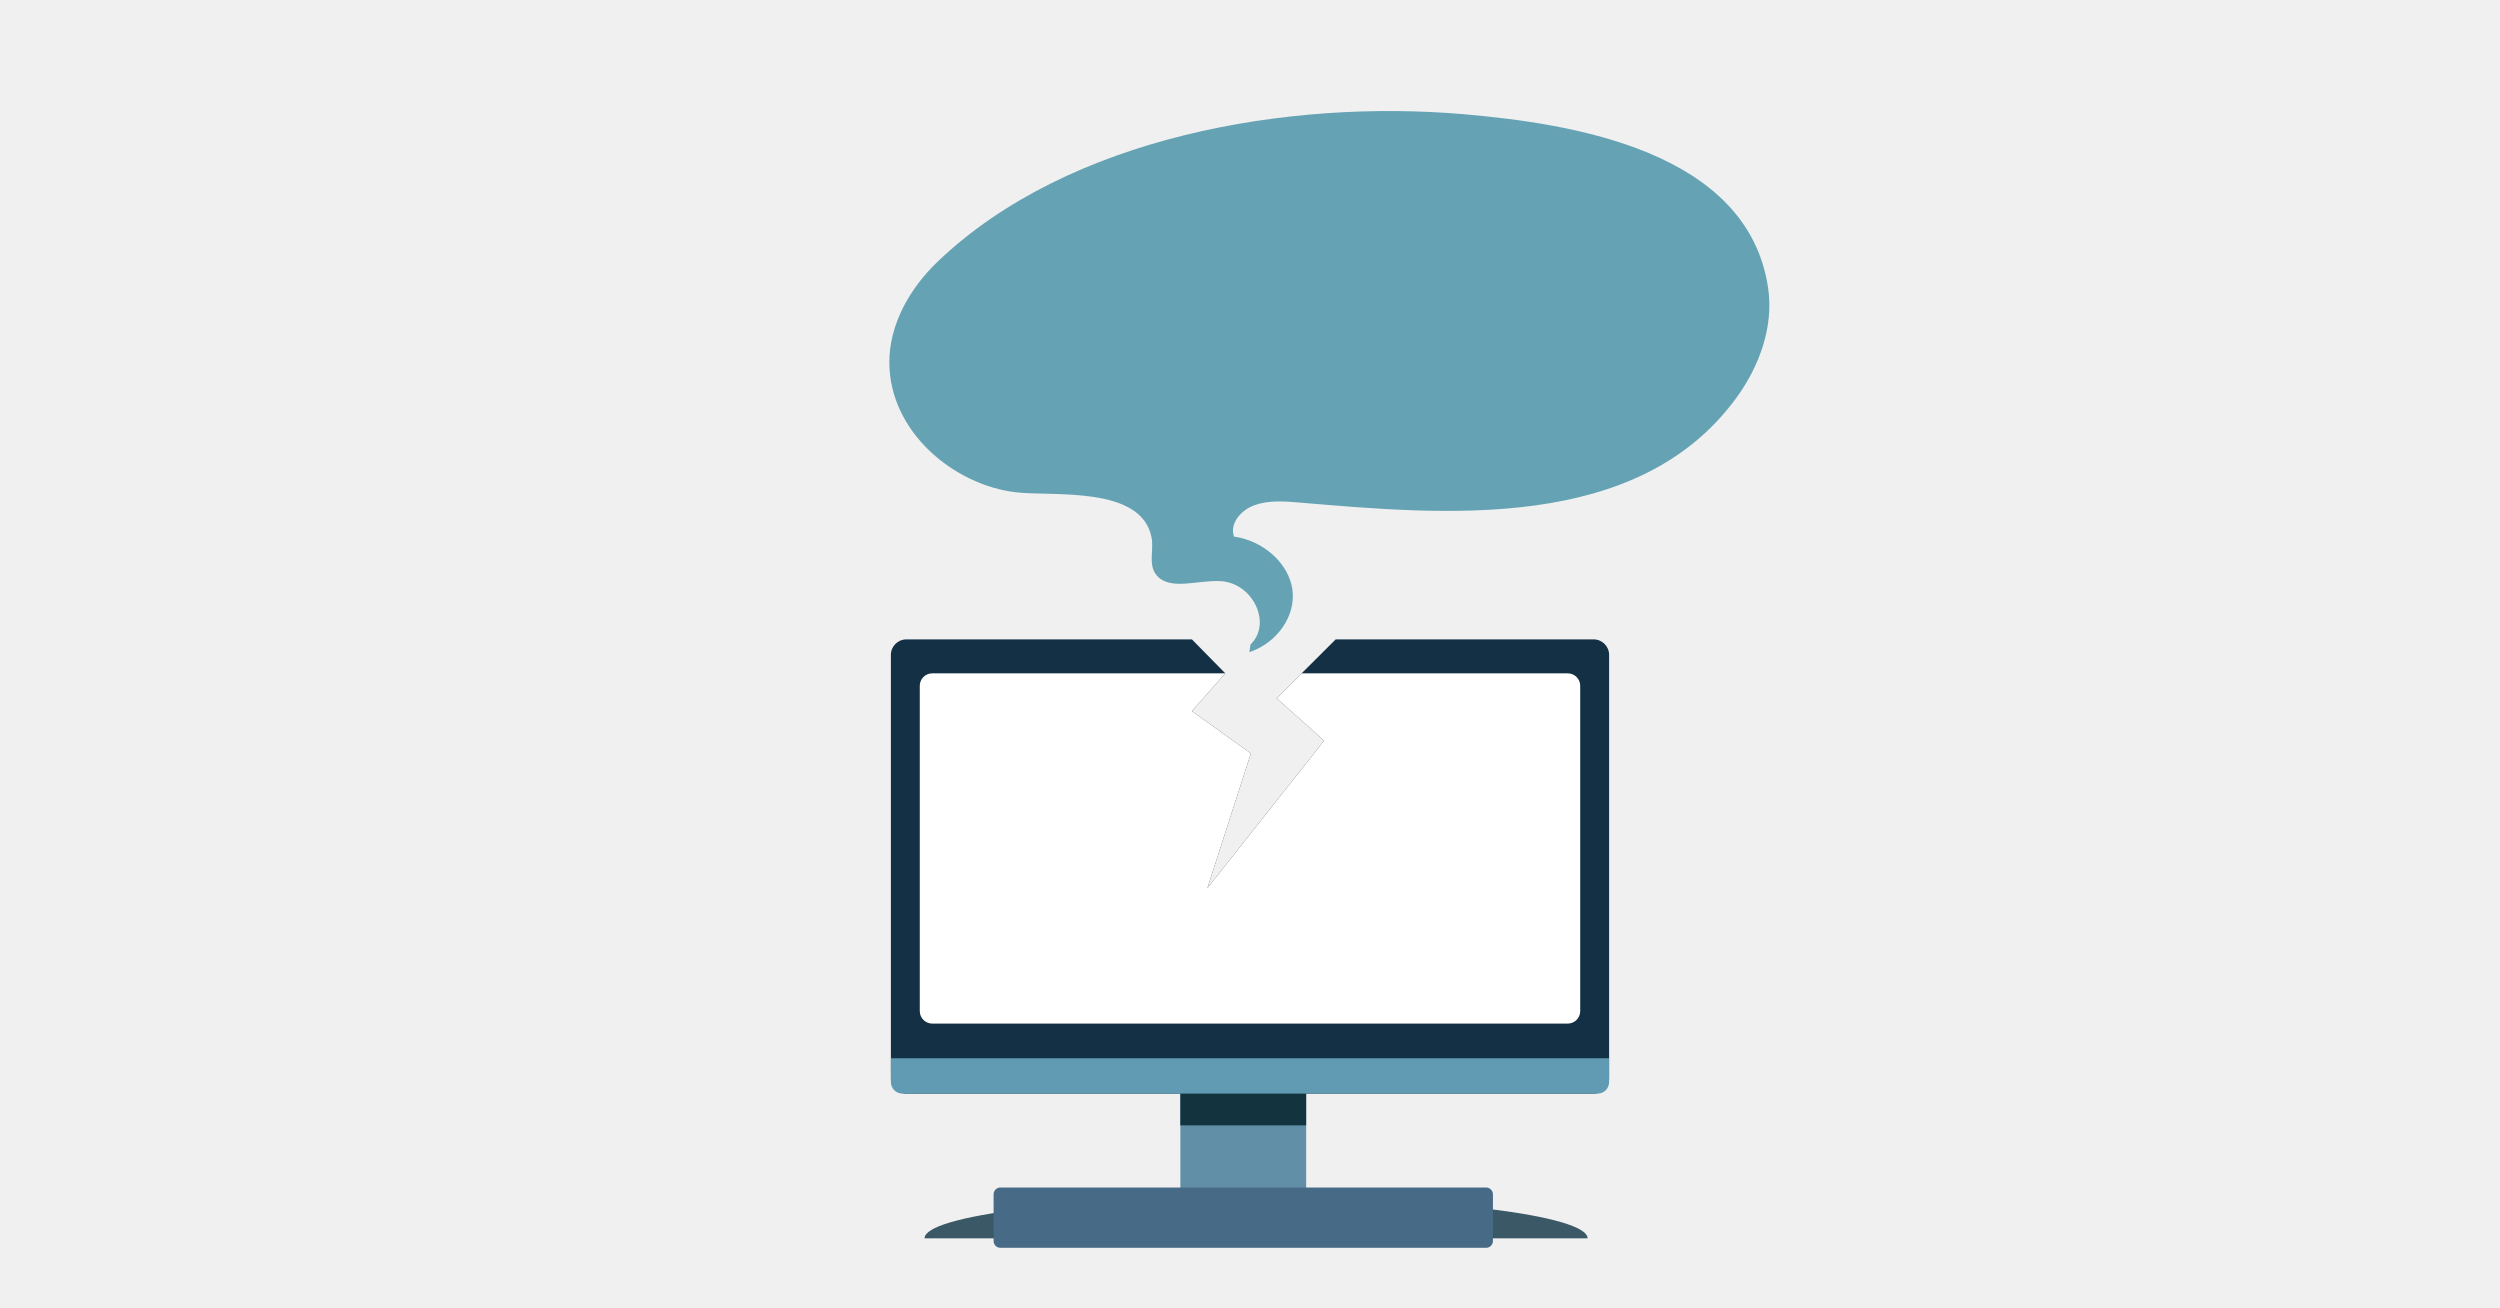
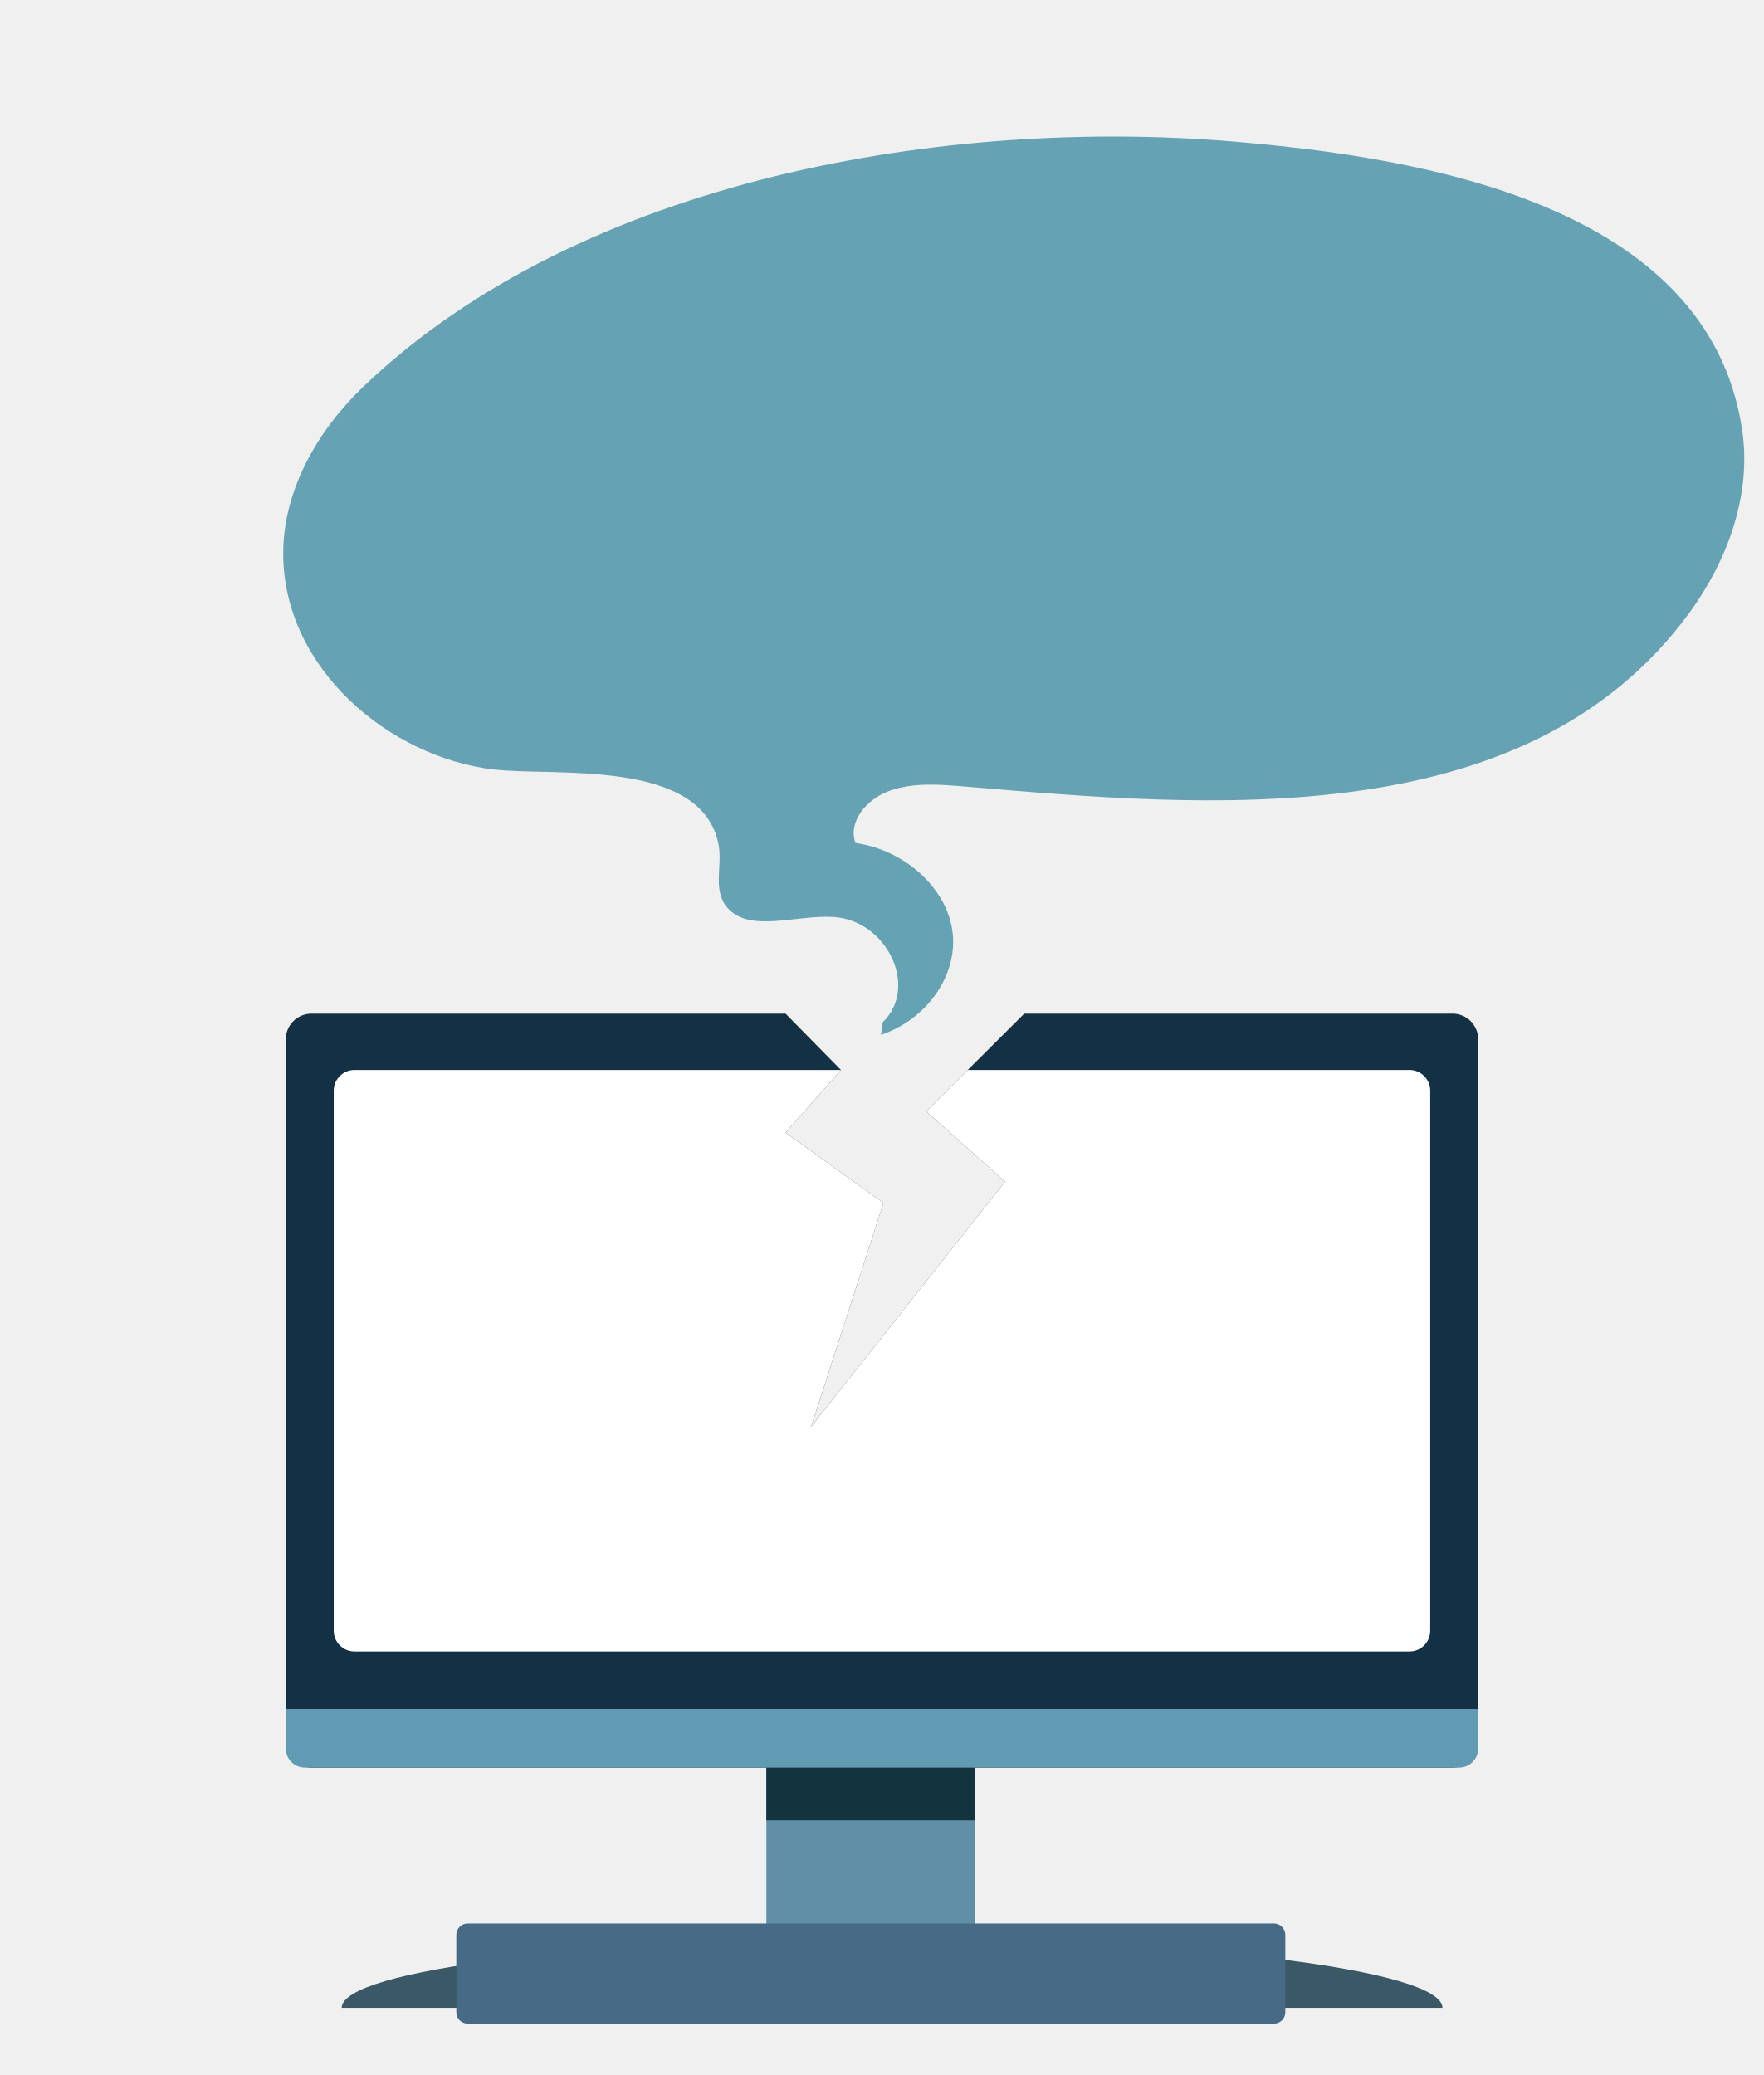
- <svg xmlns="http://www.w3.org/2000/svg" width="100%" height="100%" viewBox="0 0 1600 837" version="1.1" xml:space="preserve" style="fill-rule:evenodd;clip-rule:evenodd;stroke-linejoin:round;stroke-miterlimit:1.414;">
-   <g id="OBJECTS">
+ <svg xmlns="http://www.w3.org/2000/svg" width="100%" height="100%" viewBox="0 0 680 800" version="1.1" xml:space="preserve" style="fill-rule:evenodd;clip-rule:evenodd;stroke-linejoin:round;stroke-miterlimit:1.414;">
+   <g id="OBJECTS" transform="matrix(1,0,0,1,-460,-18.415)">
    <g transform="matrix(1,0,0,1,591.717,766.115)">
      <path d="M0,26.405C0,11.822 94.989,0 212.165,0C329.34,0 424.33,11.822 424.33,26.405" style="fill:rgb(58,88,101);fill-rule:nonzero;" />
    </g>
    <g transform="matrix(-1,-0,-0,1,1591.37,626.261)">
      <rect x="755.431" y="73.647" width="80.511" height="63.275" style="fill:rgb(97,143,168);" />
    </g>
    <g transform="matrix(-1,-0,-0,1,1591.37,572.011)">
      <rect x="755.431" y="116.591" width="80.511" height="31.637" style="fill:rgb(19,52,63);" />
    </g>
    <g transform="matrix(1,0,0,1,951.092,760)">
      <path d="M0,38.612L-310.81,38.612C-313.222,38.612 -315.195,36.639 -315.195,34.227L-315.195,4.385C-315.195,1.973 -313.222,0 -310.81,0L0,0C2.412,0 4.385,1.973 4.385,4.385L4.385,34.227C4.385,36.639 2.412,38.612 0,38.612" style="fill:rgb(71,106,134);fill-rule:nonzero;" />
    </g>
    <g transform="matrix(1,0,0,1,1019.95,699.908)">
      <path d="M0,-290.695L-165.114,-290.695L-202.905,-253.019L-172.508,-225.908L-247.268,-131.431L-219.391,-217.693L-257.127,-244.803L-235.767,-268.975L-257.127,-290.695L-439.904,-290.695C-445.335,-290.695 -449.779,-286.252 -449.779,-280.821L-449.779,-9.875C-449.779,-4.444 -445.335,0 -439.904,0L0,0C5.431,0 9.875,-4.444 9.875,-9.875L9.875,-280.821C9.875,-286.252 5.431,-290.695 0,-290.695" style="fill:rgb(19,48,69);fill-rule:nonzero;" />
    </g>
    <g transform="matrix(1,0,0,1,1029.83,699.909)">
      <path d="M0,-22.614L-459.654,-22.614L-459.654,-7.363C-459.654,-3.297 -456.357,0 -452.292,0L-7.362,0C-3.296,0 0,-3.297 0,-7.363L0,-22.614Z" style="fill:rgb(97,155,179);fill-rule:nonzero;" />
    </g>
    <g transform="matrix(1,0,0,1,1003.36,655.099)">
      <path d="M0,-224.166L-170.312,-224.166L-186.317,-208.21L-155.92,-181.099L-230.68,-86.621L-202.803,-172.883L-240.539,-199.994L-219.179,-224.166L-406.728,-224.166C-411.116,-224.166 -414.706,-220.576 -414.706,-216.188L-414.706,-7.978C-414.706,-3.59 -411.116,0 -406.728,0L0,0C4.388,0 7.978,-3.59 7.978,-7.978L7.978,-216.188C7.978,-220.576 4.388,-224.166 0,-224.166" style="fill:white;fill-rule:nonzero;" />
    </g>
    <g transform="matrix(1,0,0,1,800.307,68.5079)">
      <path d="M0,343.977C13.837,330.72 1.879,304.925 -18.79,303.447C-33.274,302.411 -51.58,309.924 -60.118,299.615C-65.669,292.912 -61.737,283.632 -63.304,275.514C-69.763,242.081 -126.825,249.32 -150.094,246.566C-190.019,241.841 -230.865,207.883 -231.131,163.738C-231.278,139.101 -217.977,115.952 -200.329,99.053C-116.11,18.415 25.071,-4.905 135.685,4.521C205.83,10.498 318.395,28.027 331.303,115.861C334.936,140.574 325.701,165.887 311.061,185.982C247.931,272.631 123.759,260.939 31.489,253.135C21.754,252.311 11.557,251.546 2.584,254.806C-6.389,258.066 -13.493,266.769 -10.541,274.901C8.528,277.612 24.644,292.299 26.859,308.984C29.075,325.67 17.192,342.862 -0.717,348.882L0,343.977Z" style="fill:rgb(101,163,180);fill-rule:nonzero;" />
    </g>
  </g>
</svg>
